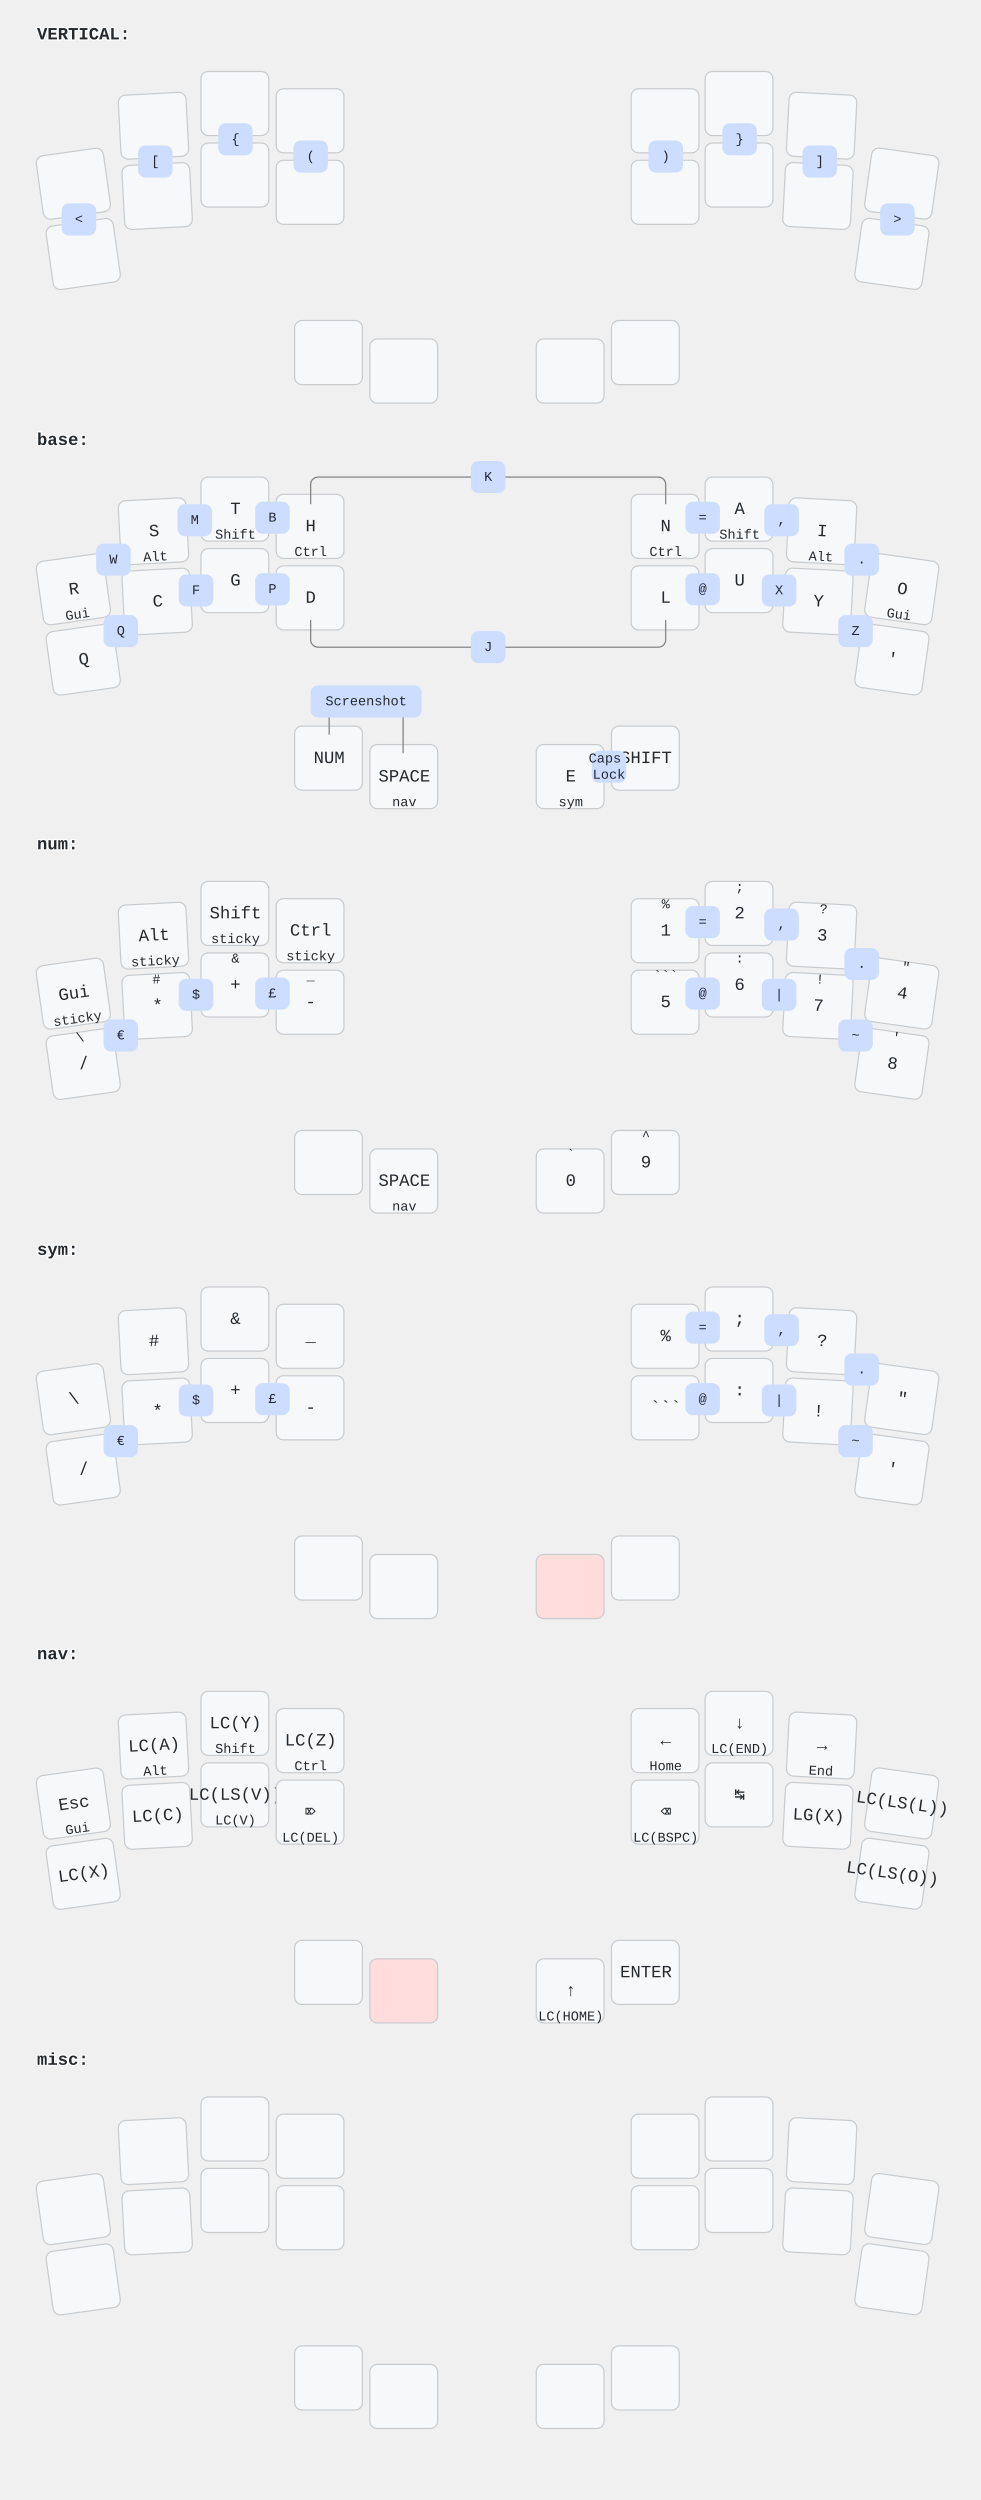
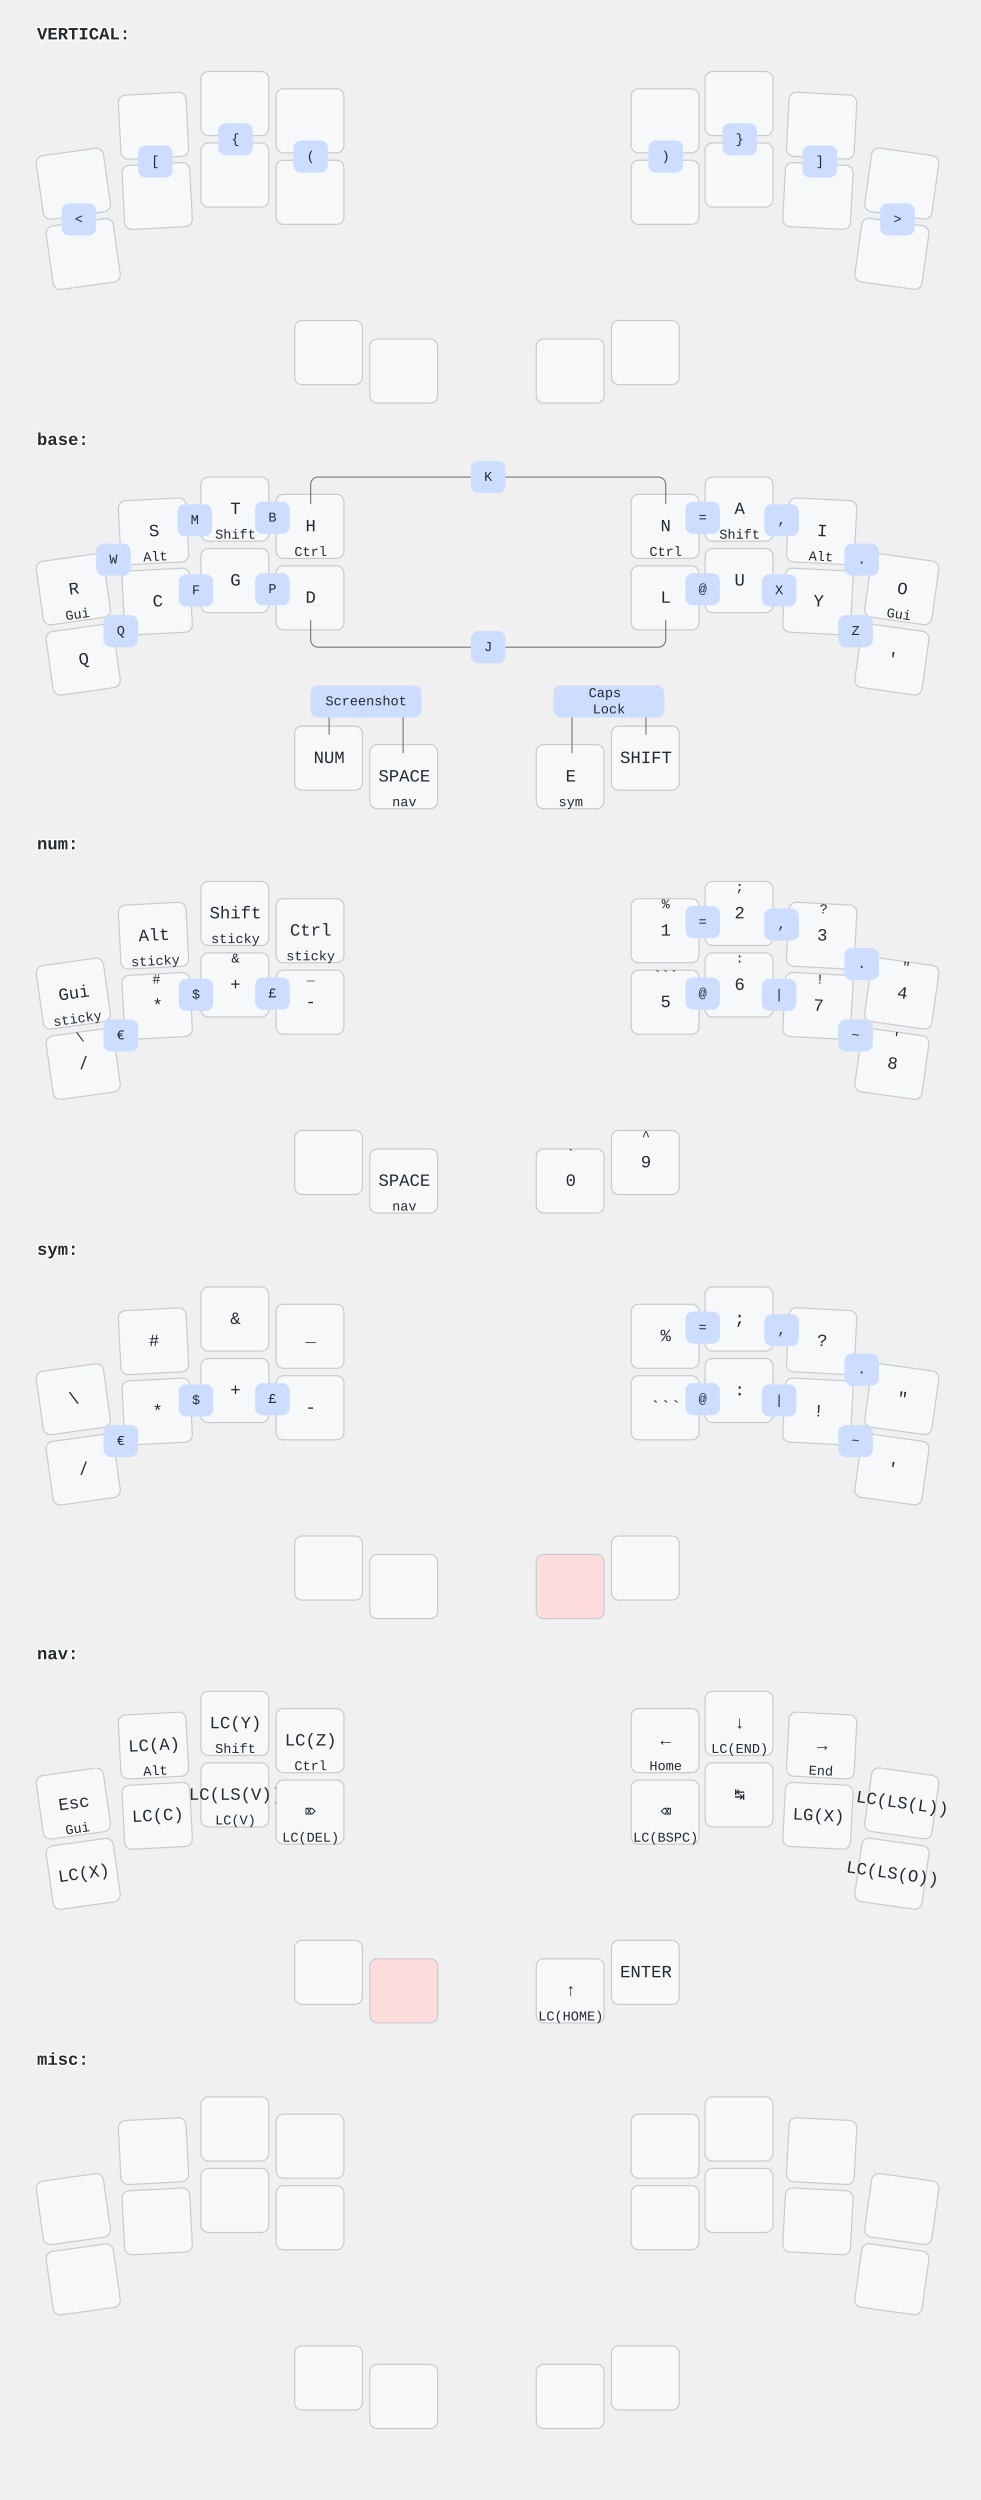
<svg xmlns="http://www.w3.org/2000/svg" width="795" height="2028" viewBox="0 0 795 2028" class="keymap">
  <style>/* font and background color specifications */
svg.keymap {
  font-family: SFMono-Regular,Consolas,Liberation Mono,Menlo,monospace;
  font-size: 14px;
  font-kerning: normal;
  text-rendering: optimizeLegibility;
  fill: #24292e;
}

/* default key styling */
rect.key {
  fill: #f6f8fa;
  stroke: #c9cccf;
  stroke-width: 1;
}

/* default key side styling, only used is draw_key_sides is set */
rect.side {
  filter: brightness(90%);
}

/* color accent for combo boxes */
rect.combo, rect.combo-separate {
  fill: #cdf;
}

/* color accent for held keys */
rect.held, rect.combo.held {
  fill: #fdd;
}

/* color accent for ghost (optional) keys */
rect.ghost, rect.combo.ghost {
  display: none;
}

text {
  text-anchor: middle;
  dominant-baseline: middle;
}

/* styling for layer labels */
text.label {
  font-weight: bold;
  text-anchor: start;
  stroke: white;
  stroke-width: 2;
  paint-order: stroke;
}

/* styling for combo tap, and key hold/shifted label text */
text.combo, text.hold, text.shifted {
  font-size: 11px;
}

text.hold {
  text-anchor: middle;
  dominant-baseline: auto;
}

text.shifted {
  text-anchor: middle;
  dominant-baseline: hanging;
}

/* styling for hold/shifted label text in combo box */
text.combo.hold, text.combo.shifted {
  font-size: 8px;
}

/* lighter symbol for transparent keys */
text.trans {
  fill: #7b7e81;
}

/* styling for combo dendrons */
path.combo {
  stroke-width: 1;
  stroke: gray;
  fill: none;
}

/* Start Tabler Icons Cleanup */
/* cannot use height/width with glyphs */
.icon-tabler &gt; path {
  fill: inherit;
  stroke: inherit;
  stroke-width: 2;
}
/* hide tabler's default box */
.icon-tabler &gt; path[stroke="none"][fill="none"] {
  visibility: hidden;
}
/* End Tabler Icons Cleanup */</style>
  <g transform="translate(30, 0)" class="layer-VERTICAL">
    <text x="0" y="28" class="label">VERTICAL:</text>
    <g transform="translate(0, 56)">
      <g transform="translate(30, 93) rotate(-8.0)" class="key trans keypos-0">
        <rect rx="6" ry="6" x="-28" y="-26" width="55" height="52" class="key trans" />
      </g>
      <g transform="translate(95, 46) rotate(-3.0)" class="key trans keypos-1">
        <rect rx="6" ry="6" x="-28" y="-26" width="55" height="52" class="key trans" />
      </g>
      <g transform="translate(161, 28)" class="key trans keypos-2">
        <rect rx="6" ry="6" x="-28" y="-26" width="55" height="52" class="key trans" />
      </g>
      <g transform="translate(222, 42)" class="key trans keypos-3">
        <rect rx="6" ry="6" x="-28" y="-26" width="55" height="52" class="key trans" />
      </g>
      <g transform="translate(283, 71)" class="key ghost keypos-4">
        <rect rx="6" ry="6" x="-28" y="-26" width="55" height="52" class="key ghost" />
      </g>
      <g transform="translate(449, 71)" class="key ghost keypos-5">
        <rect rx="6" ry="6" x="-28" y="-26" width="55" height="52" class="key ghost" />
      </g>
      <g transform="translate(510, 42)" class="key trans keypos-6">
        <rect rx="6" ry="6" x="-28" y="-26" width="55" height="52" class="key trans" />
      </g>
      <g transform="translate(570, 28)" class="key trans keypos-7">
        <rect rx="6" ry="6" x="-28" y="-26" width="55" height="52" class="key trans" />
      </g>
      <g transform="translate(637, 46) rotate(3.0)" class="key trans keypos-8">
        <rect rx="6" ry="6" x="-28" y="-26" width="55" height="52" class="key trans" />
      </g>
      <g transform="translate(702, 93) rotate(8.0)" class="key trans keypos-9">
        <rect rx="6" ry="6" x="-28" y="-26" width="55" height="52" class="key trans" />
      </g>
      <g transform="translate(38, 150) rotate(-8.0)" class="key trans keypos-10">
        <rect rx="6" ry="6" x="-28" y="-26" width="55" height="52" class="key trans" />
      </g>
      <g transform="translate(98, 103) rotate(-3.0)" class="key trans keypos-11">
        <rect rx="6" ry="6" x="-28" y="-26" width="55" height="52" class="key trans" />
      </g>
      <g transform="translate(161, 86)" class="key trans keypos-12">
        <rect rx="6" ry="6" x="-28" y="-26" width="55" height="52" class="key trans" />
      </g>
      <g transform="translate(222, 100)" class="key trans keypos-13">
        <rect rx="6" ry="6" x="-28" y="-26" width="55" height="52" class="key trans" />
      </g>
      <g transform="translate(283, 129)" class="key ghost keypos-14">
        <rect rx="6" ry="6" x="-28" y="-26" width="55" height="52" class="key ghost" />
      </g>
      <g transform="translate(449, 129)" class="key ghost keypos-15">
        <rect rx="6" ry="6" x="-28" y="-26" width="55" height="52" class="key ghost" />
      </g>
      <g transform="translate(510, 100)" class="key trans keypos-16">
        <rect rx="6" ry="6" x="-28" y="-26" width="55" height="52" class="key trans" />
      </g>
      <g transform="translate(570, 86)" class="key trans keypos-17">
        <rect rx="6" ry="6" x="-28" y="-26" width="55" height="52" class="key trans" />
      </g>
      <g transform="translate(634, 103) rotate(3.0)" class="key trans keypos-18">
        <rect rx="6" ry="6" x="-28" y="-26" width="55" height="52" class="key trans" />
      </g>
      <g transform="translate(694, 150) rotate(8.0)" class="key trans keypos-19">
        <rect rx="6" ry="6" x="-28" y="-26" width="55" height="52" class="key trans" />
      </g>
      <g transform="translate(101, 161) rotate(-3.0)" class="key ghost keypos-20">
        <rect rx="6" ry="6" x="-28" y="-26" width="55" height="52" class="key ghost" />
      </g>
      <g transform="translate(161, 143)" class="key ghost keypos-21">
        <rect rx="6" ry="6" x="-28" y="-26" width="55" height="52" class="key ghost" />
      </g>
      <g transform="translate(222, 158)" class="key ghost keypos-22">
        <rect rx="6" ry="6" x="-28" y="-26" width="55" height="52" class="key ghost" />
      </g>
      <g transform="translate(510, 158)" class="key ghost keypos-23">
        <rect rx="6" ry="6" x="-28" y="-26" width="55" height="52" class="key ghost" />
      </g>
      <g transform="translate(570, 143)" class="key ghost keypos-24">
        <rect rx="6" ry="6" x="-28" y="-26" width="55" height="52" class="key ghost" />
      </g>
      <g transform="translate(631, 161) rotate(3.0)" class="key ghost keypos-25">
        <rect rx="6" ry="6" x="-28" y="-26" width="55" height="52" class="key ghost" />
      </g>
      <g transform="translate(237, 230)" class="key trans keypos-26">
        <rect rx="6" ry="6" x="-28" y="-26" width="55" height="52" class="key trans" />
      </g>
      <g transform="translate(298, 245)" class="key trans keypos-27">
        <rect rx="6" ry="6" x="-28" y="-26" width="55" height="52" class="key trans" />
      </g>
      <g transform="translate(433, 245)" class="key trans keypos-28">
        <rect rx="6" ry="6" x="-28" y="-26" width="55" height="52" class="key trans" />
      </g>
      <g transform="translate(494, 230)" class="key trans keypos-29">
        <rect rx="6" ry="6" x="-28" y="-26" width="55" height="52" class="key trans" />
      </g>
      <g class="combo combopos-0">
        <rect rx="6" ry="6" x="20" y="109" width="28" height="26" class="combo" />
        <text x="34" y="122" class="combo tap">&lt;</text>
      </g>
      <g class="combo combopos-1">
        <rect rx="6" ry="6" x="82" y="62" width="28" height="26" class="combo" />
        <text x="96" y="75" class="combo tap">[</text>
      </g>
      <g class="combo combopos-2">
        <rect rx="6" ry="6" x="147" y="44" width="28" height="26" class="combo" />
        <text x="161" y="57" class="combo tap">{</text>
      </g>
      <g class="combo combopos-3">
        <rect rx="6" ry="6" x="208" y="58" width="28" height="26" class="combo" />
        <text x="222" y="71" class="combo tap">(</text>
      </g>
      <g class="combo combopos-4">
        <rect rx="6" ry="6" x="496" y="58" width="28" height="26" class="combo" />
        <text x="510" y="71" class="combo tap">)</text>
      </g>
      <g class="combo combopos-5">
        <rect rx="6" ry="6" x="556" y="44" width="28" height="26" class="combo" />
        <text x="570" y="57" class="combo tap">}</text>
      </g>
      <g class="combo combopos-6">
        <rect rx="6" ry="6" x="621" y="62" width="28" height="26" class="combo" />
        <text x="635" y="75" class="combo tap">]</text>
      </g>
      <g class="combo combopos-7">
        <rect rx="6" ry="6" x="684" y="109" width="28" height="26" class="combo" />
        <text x="698" y="122" class="combo tap">&gt;</text>
      </g>
    </g>
  </g>
  <g transform="translate(30, 329)" class="layer-base">
    <text x="0" y="28" class="label">base:</text>
    <g transform="translate(0, 56)">
      <g transform="translate(30, 93) rotate(-8.0)" class="key keypos-0">
        <rect rx="6" ry="6" x="-28" y="-26" width="55" height="52" class="key" />
        <text x="0" y="0" class="key tap">R</text>
        <text x="0" y="24" class="key hold">Gui</text>
      </g>
      <g transform="translate(95, 46) rotate(-3.0)" class="key keypos-1">
        <rect rx="6" ry="6" x="-28" y="-26" width="55" height="52" class="key" />
        <text x="0" y="0" class="key tap">S</text>
        <text x="0" y="24" class="key hold">Alt</text>
      </g>
      <g transform="translate(161, 28)" class="key keypos-2">
        <rect rx="6" ry="6" x="-28" y="-26" width="55" height="52" class="key" />
        <text x="0" y="0" class="key tap">T</text>
        <text x="0" y="24" class="key hold">Shift</text>
      </g>
      <g transform="translate(222, 42)" class="key keypos-3">
        <rect rx="6" ry="6" x="-28" y="-26" width="55" height="52" class="key" />
        <text x="0" y="0" class="key tap">H</text>
        <text x="0" y="24" class="key hold">Ctrl</text>
      </g>
      <g transform="translate(283, 71)" class="key ghost keypos-4">
        <rect rx="6" ry="6" x="-28" y="-26" width="55" height="52" class="key ghost" />
      </g>
      <g transform="translate(449, 71)" class="key ghost keypos-5">
        <rect rx="6" ry="6" x="-28" y="-26" width="55" height="52" class="key ghost" />
      </g>
      <g transform="translate(510, 42)" class="key keypos-6">
        <rect rx="6" ry="6" x="-28" y="-26" width="55" height="52" class="key" />
        <text x="0" y="0" class="key tap">N</text>
        <text x="0" y="24" class="key hold">Ctrl</text>
      </g>
      <g transform="translate(570, 28)" class="key keypos-7">
        <rect rx="6" ry="6" x="-28" y="-26" width="55" height="52" class="key" />
        <text x="0" y="0" class="key tap">A</text>
        <text x="0" y="24" class="key hold">Shift</text>
      </g>
      <g transform="translate(637, 46) rotate(3.0)" class="key keypos-8">
        <rect rx="6" ry="6" x="-28" y="-26" width="55" height="52" class="key" />
        <text x="0" y="0" class="key tap">I</text>
        <text x="0" y="24" class="key hold">Alt</text>
      </g>
      <g transform="translate(702, 93) rotate(8.0)" class="key keypos-9">
        <rect rx="6" ry="6" x="-28" y="-26" width="55" height="52" class="key" />
        <text x="0" y="0" class="key tap">O</text>
        <text x="0" y="24" class="key hold">Gui</text>
      </g>
      <g transform="translate(38, 150) rotate(-8.0)" class="key keypos-10">
        <rect rx="6" ry="6" x="-28" y="-26" width="55" height="52" class="key" />
        <text x="0" y="0" class="key tap">Q</text>
      </g>
      <g transform="translate(98, 103) rotate(-3.0)" class="key keypos-11">
        <rect rx="6" ry="6" x="-28" y="-26" width="55" height="52" class="key" />
        <text x="0" y="0" class="key tap">C</text>
      </g>
      <g transform="translate(161, 86)" class="key keypos-12">
        <rect rx="6" ry="6" x="-28" y="-26" width="55" height="52" class="key" />
        <text x="0" y="0" class="key tap">G</text>
      </g>
      <g transform="translate(222, 100)" class="key keypos-13">
        <rect rx="6" ry="6" x="-28" y="-26" width="55" height="52" class="key" />
        <text x="0" y="0" class="key tap">D</text>
      </g>
      <g transform="translate(283, 129)" class="key ghost keypos-14">
        <rect rx="6" ry="6" x="-28" y="-26" width="55" height="52" class="key ghost" />
      </g>
      <g transform="translate(449, 129)" class="key ghost keypos-15">
        <rect rx="6" ry="6" x="-28" y="-26" width="55" height="52" class="key ghost" />
      </g>
      <g transform="translate(510, 100)" class="key keypos-16">
        <rect rx="6" ry="6" x="-28" y="-26" width="55" height="52" class="key" />
        <text x="0" y="0" class="key tap">L</text>
      </g>
      <g transform="translate(570, 86)" class="key keypos-17">
        <rect rx="6" ry="6" x="-28" y="-26" width="55" height="52" class="key" />
        <text x="0" y="0" class="key tap">U</text>
      </g>
      <g transform="translate(634, 103) rotate(3.0)" class="key keypos-18">
        <rect rx="6" ry="6" x="-28" y="-26" width="55" height="52" class="key" />
        <text x="0" y="0" class="key tap">Y</text>
      </g>
      <g transform="translate(694, 150) rotate(8.0)" class="key keypos-19">
        <rect rx="6" ry="6" x="-28" y="-26" width="55" height="52" class="key" />
        <text x="0" y="0" class="key tap">'</text>
      </g>
      <g transform="translate(101, 161) rotate(-3.0)" class="key ghost keypos-20">
        <rect rx="6" ry="6" x="-28" y="-26" width="55" height="52" class="key ghost" />
      </g>
      <g transform="translate(161, 143)" class="key ghost keypos-21">
        <rect rx="6" ry="6" x="-28" y="-26" width="55" height="52" class="key ghost" />
      </g>
      <g transform="translate(222, 158)" class="key ghost keypos-22">
        <rect rx="6" ry="6" x="-28" y="-26" width="55" height="52" class="key ghost" />
      </g>
      <g transform="translate(510, 158)" class="key ghost keypos-23">
        <rect rx="6" ry="6" x="-28" y="-26" width="55" height="52" class="key ghost" />
      </g>
      <g transform="translate(570, 143)" class="key ghost keypos-24">
        <rect rx="6" ry="6" x="-28" y="-26" width="55" height="52" class="key ghost" />
      </g>
      <g transform="translate(631, 161) rotate(3.0)" class="key ghost keypos-25">
        <rect rx="6" ry="6" x="-28" y="-26" width="55" height="52" class="key ghost" />
      </g>
      <g transform="translate(237, 230)" class="key keypos-26">
        <rect rx="6" ry="6" x="-28" y="-26" width="55" height="52" class="key" />
        <text x="0" y="0" class="key tap">NUM</text>
      </g>
      <g transform="translate(298, 245)" class="key keypos-27">
        <rect rx="6" ry="6" x="-28" y="-26" width="55" height="52" class="key" />
        <text x="0" y="0" class="key tap">SPACE</text>
        <text x="0" y="24" class="key hold">nav</text>
      </g>
      <g transform="translate(433, 245)" class="key keypos-28">
        <rect rx="6" ry="6" x="-28" y="-26" width="55" height="52" class="key" />
        <text x="0" y="0" class="key tap">E</text>
        <text x="0" y="24" class="key hold">sym</text>
      </g>
      <g transform="translate(494, 230)" class="key keypos-29">
        <rect rx="6" ry="6" x="-28" y="-26" width="55" height="52" class="key" />
        <text x="0" y="0" class="key tap">SHIFT</text>
      </g>
      <g class="combo combopos-0">
        <rect rx="6" ry="6" x="48" y="56" width="28" height="26" class="combo" />
        <text x="62" y="69" class="combo tap">W</text>
      </g>
      <g class="combo combopos-1">
        <rect rx="6" ry="6" x="114" y="24" width="28" height="26" class="combo" />
        <text x="128" y="37" class="combo tap">M</text>
      </g>
      <g class="combo combopos-2">
        <rect rx="6" ry="6" x="177" y="22" width="28" height="26" class="combo" />
        <text x="191" y="35" class="combo tap">B</text>
      </g>
      <g class="combo combopos-3">
        <path d="M366,2 h-138 a6.0,6.0 0 0 0 -6.0,6.0 v16" class="combo" />
        <path d="M366,2 h138 a6.0,6.0 0 0 1 6.0,6.0 v16" class="combo" />
        <rect rx="6" ry="6" x="352" y="-11" width="28" height="26" class="combo" />
        <text x="366" y="2" class="combo tap">K</text>
      </g>
      <g class="combo combopos-4">
        <rect rx="6" ry="6" x="526" y="22" width="28" height="26" class="combo" />
        <text x="540" y="35" class="combo tap">=</text>
      </g>
      <g class="combo combopos-5">
        <rect rx="6" ry="6" x="590" y="24" width="28" height="26" class="combo" />
        <text x="604" y="37" class="combo tap">,</text>
      </g>
      <g class="combo combopos-6">
        <rect rx="6" ry="6" x="655" y="56" width="28" height="26" class="combo" />
        <text x="669" y="69" class="combo tap">.</text>
      </g>
      <g class="combo combopos-7">
        <rect rx="6" ry="6" x="54" y="114" width="28" height="26" class="combo" />
        <text x="68" y="127" class="combo tap">Q</text>
      </g>
      <g class="combo combopos-8">
        <rect rx="6" ry="6" x="115" y="81" width="28" height="26" class="combo" />
        <text x="129" y="94" class="combo tap">F</text>
      </g>
      <g class="combo combopos-9">
        <rect rx="6" ry="6" x="177" y="80" width="28" height="26" class="combo" />
        <text x="191" y="93" class="combo tap">P</text>
      </g>
      <g class="combo combopos-10">
        <path d="M366,140 h-138 a6.0,6.0 0 0 1 -6.0,-6.0 v-16" class="combo" />
        <path d="M366,140 h138 a6.0,6.0 0 0 0 6.0,-6.0 v-16" class="combo" />
        <rect rx="6" ry="6" x="352" y="127" width="28" height="26" class="combo" />
        <text x="366" y="140" class="combo tap">J</text>
      </g>
      <g class="combo combopos-11">
        <rect rx="6" ry="6" x="526" y="80" width="28" height="26" class="combo" />
        <text x="540" y="93" class="combo tap">@</text>
      </g>
      <g class="combo combopos-12">
        <rect rx="6" ry="6" x="588" y="81" width="28" height="26" class="combo" />
        <text x="602" y="94" class="combo tap">X</text>
      </g>
      <g class="combo combopos-13">
        <rect rx="6" ry="6" x="650" y="114" width="28" height="26" class="combo" />
        <text x="664" y="127" class="combo tap">Z</text>
      </g>
      <g class="combo combopos-14">
        <path d="M267,184 h-24 a6.0,6.0 0 0 0 -6.0,6.0 v21" class="combo" />
        <path d="M267,184 h24 a6.0,6.0 0 0 1 6.0,6.0 v36" class="combo" />
        <rect rx="6" ry="6" x="222" y="171" width="90" height="26" class="combo" />
        <text x="267" y="184" class="combo tap">Screenshot</text>
      </g>
      <g class="combo combopos-15">
-         <rect rx="6" ry="6" x="450" y="224" width="28" height="26" class="combo" />
-         <text x="464" y="237" class="combo tap">
+         <path d="M464,184 h-24 a6.0,6.0 0 0 0 -6.0,6.0 v36" class="combo" />
+         <path d="M464,184 h24 a6.0,6.0 0 0 1 6.0,6.0 v21" class="combo" />
+         <rect rx="6" ry="6" x="419" y="171" width="90" height="26" class="combo" />
+         <text x="464" y="184" class="combo tap">
          <tspan x="464" dy="-0.6em">Caps</tspan>
          <tspan x="464" dy="1.2em">Lock</tspan>
        </text>
      </g>
    </g>
  </g>
  <g transform="translate(30, 657)" class="layer-num">
    <text x="0" y="28" class="label">num:</text>
    <g transform="translate(0, 56)">
      <g transform="translate(30, 93) rotate(-8.0)" class="key keypos-0">
        <rect rx="6" ry="6" x="-28" y="-26" width="55" height="52" class="key" />
        <text x="0" y="0" class="key tap">Gui</text>
        <text x="0" y="24" class="key hold">sticky</text>
      </g>
      <g transform="translate(95, 46) rotate(-3.0)" class="key keypos-1">
        <rect rx="6" ry="6" x="-28" y="-26" width="55" height="52" class="key" />
        <text x="0" y="0" class="key tap">Alt</text>
        <text x="0" y="24" class="key hold">sticky</text>
      </g>
      <g transform="translate(161, 28)" class="key keypos-2">
        <rect rx="6" ry="6" x="-28" y="-26" width="55" height="52" class="key" />
        <text x="0" y="0" class="key tap">Shift</text>
        <text x="0" y="24" class="key hold">sticky</text>
      </g>
      <g transform="translate(222, 42)" class="key keypos-3">
        <rect rx="6" ry="6" x="-28" y="-26" width="55" height="52" class="key" />
        <text x="0" y="0" class="key tap">Ctrl</text>
        <text x="0" y="24" class="key hold">sticky</text>
      </g>
      <g transform="translate(283, 71)" class="key ghost keypos-4">
        <rect rx="6" ry="6" x="-28" y="-26" width="55" height="52" class="key ghost" />
      </g>
      <g transform="translate(449, 71)" class="key ghost keypos-5">
        <rect rx="6" ry="6" x="-28" y="-26" width="55" height="52" class="key ghost" />
      </g>
      <g transform="translate(510, 42)" class="key keypos-6">
        <rect rx="6" ry="6" x="-28" y="-26" width="55" height="52" class="key" />
        <text x="0" y="0" class="key tap">1</text>
        <text x="0" y="-24" class="key shifted">%</text>
      </g>
      <g transform="translate(570, 28)" class="key keypos-7">
        <rect rx="6" ry="6" x="-28" y="-26" width="55" height="52" class="key" />
        <text x="0" y="0" class="key tap">2</text>
        <text x="0" y="-24" class="key shifted">;</text>
      </g>
      <g transform="translate(637, 46) rotate(3.0)" class="key keypos-8">
        <rect rx="6" ry="6" x="-28" y="-26" width="55" height="52" class="key" />
        <text x="0" y="0" class="key tap">3</text>
        <text x="0" y="-24" class="key shifted">?</text>
      </g>
      <g transform="translate(702, 93) rotate(8.0)" class="key keypos-9">
        <rect rx="6" ry="6" x="-28" y="-26" width="55" height="52" class="key" />
        <text x="0" y="0" class="key tap">4</text>
        <text x="0" y="-24" class="key shifted">"</text>
      </g>
      <g transform="translate(38, 150) rotate(-8.0)" class="key keypos-10">
        <rect rx="6" ry="6" x="-28" y="-26" width="55" height="52" class="key" />
        <text x="0" y="0" class="key tap">/</text>
        <text x="0" y="-24" class="key shifted">\</text>
      </g>
      <g transform="translate(98, 103) rotate(-3.0)" class="key keypos-11">
        <rect rx="6" ry="6" x="-28" y="-26" width="55" height="52" class="key" />
        <text x="0" y="0" class="key tap">*</text>
        <text x="0" y="-24" class="key shifted">#</text>
      </g>
      <g transform="translate(161, 86)" class="key keypos-12">
        <rect rx="6" ry="6" x="-28" y="-26" width="55" height="52" class="key" />
        <text x="0" y="0" class="key tap">+</text>
        <text x="0" y="-24" class="key shifted">&amp;</text>
      </g>
      <g transform="translate(222, 100)" class="key keypos-13">
        <rect rx="6" ry="6" x="-28" y="-26" width="55" height="52" class="key" />
        <text x="0" y="0" class="key tap">-</text>
        <text x="0" y="-24" class="key shifted">_</text>
      </g>
      <g transform="translate(283, 129)" class="key ghost keypos-14">
        <rect rx="6" ry="6" x="-28" y="-26" width="55" height="52" class="key ghost" />
      </g>
      <g transform="translate(449, 129)" class="key ghost keypos-15">
        <rect rx="6" ry="6" x="-28" y="-26" width="55" height="52" class="key ghost" />
      </g>
      <g transform="translate(510, 100)" class="key keypos-16">
        <rect rx="6" ry="6" x="-28" y="-26" width="55" height="52" class="key" />
        <text x="0" y="0" class="key tap">5</text>
        <text x="0" y="-24" class="key shifted">```</text>
      </g>
      <g transform="translate(570, 86)" class="key keypos-17">
        <rect rx="6" ry="6" x="-28" y="-26" width="55" height="52" class="key" />
        <text x="0" y="0" class="key tap">6</text>
        <text x="0" y="-24" class="key shifted">:</text>
      </g>
      <g transform="translate(634, 103) rotate(3.0)" class="key keypos-18">
        <rect rx="6" ry="6" x="-28" y="-26" width="55" height="52" class="key" />
        <text x="0" y="0" class="key tap">7</text>
        <text x="0" y="-24" class="key shifted">!</text>
      </g>
      <g transform="translate(694, 150) rotate(8.0)" class="key keypos-19">
        <rect rx="6" ry="6" x="-28" y="-26" width="55" height="52" class="key" />
        <text x="0" y="0" class="key tap">8</text>
        <text x="0" y="-24" class="key shifted">'</text>
      </g>
      <g transform="translate(101, 161) rotate(-3.0)" class="key ghost keypos-20">
        <rect rx="6" ry="6" x="-28" y="-26" width="55" height="52" class="key ghost" />
      </g>
      <g transform="translate(161, 143)" class="key ghost keypos-21">
        <rect rx="6" ry="6" x="-28" y="-26" width="55" height="52" class="key ghost" />
      </g>
      <g transform="translate(222, 158)" class="key ghost keypos-22">
        <rect rx="6" ry="6" x="-28" y="-26" width="55" height="52" class="key ghost" />
      </g>
      <g transform="translate(510, 158)" class="key ghost keypos-23">
        <rect rx="6" ry="6" x="-28" y="-26" width="55" height="52" class="key ghost" />
      </g>
      <g transform="translate(570, 143)" class="key ghost keypos-24">
        <rect rx="6" ry="6" x="-28" y="-26" width="55" height="52" class="key ghost" />
      </g>
      <g transform="translate(631, 161) rotate(3.0)" class="key ghost keypos-25">
        <rect rx="6" ry="6" x="-28" y="-26" width="55" height="52" class="key ghost" />
      </g>
      <g transform="translate(237, 230)" class="key trans keypos-26">
        <rect rx="6" ry="6" x="-28" y="-26" width="55" height="52" class="key trans" />
      </g>
      <g transform="translate(298, 245)" class="key keypos-27">
        <rect rx="6" ry="6" x="-28" y="-26" width="55" height="52" class="key" />
        <text x="0" y="0" class="key tap">SPACE</text>
        <text x="0" y="24" class="key hold">nav</text>
      </g>
      <g transform="translate(433, 245)" class="key keypos-28">
        <rect rx="6" ry="6" x="-28" y="-26" width="55" height="52" class="key" />
        <text x="0" y="0" class="key tap">0</text>
        <text x="0" y="-24" class="key shifted">`</text>
      </g>
      <g transform="translate(494, 230)" class="key keypos-29">
        <rect rx="6" ry="6" x="-28" y="-26" width="55" height="52" class="key" />
        <text x="0" y="0" class="key tap">9</text>
        <text x="0" y="-24" class="key shifted">^</text>
      </g>
      <g class="combo combopos-0">
        <rect rx="6" ry="6" x="526" y="22" width="28" height="26" class="combo" />
        <text x="540" y="35" class="combo tap">=</text>
      </g>
      <g class="combo combopos-1">
        <rect rx="6" ry="6" x="590" y="24" width="28" height="26" class="combo" />
        <text x="604" y="37" class="combo tap">,</text>
      </g>
      <g class="combo combopos-2">
        <rect rx="6" ry="6" x="655" y="56" width="28" height="26" class="combo" />
        <text x="669" y="69" class="combo tap">.</text>
      </g>
      <g class="combo combopos-3">
        <rect rx="6" ry="6" x="526" y="80" width="28" height="26" class="combo" />
        <text x="540" y="93" class="combo tap">@</text>
      </g>
      <g class="combo combopos-4">
        <rect rx="6" ry="6" x="54" y="114" width="28" height="26" class="combo" />
        <text x="68" y="127" class="combo tap">€</text>
      </g>
      <g class="combo combopos-5">
        <rect rx="6" ry="6" x="115" y="81" width="28" height="26" class="combo" />
        <text x="129" y="94" class="combo tap">$</text>
      </g>
      <g class="combo combopos-6">
        <rect rx="6" ry="6" x="177" y="80" width="28" height="26" class="combo" />
        <text x="191" y="93" class="combo tap">£</text>
      </g>
      <g class="combo combopos-7">
        <rect rx="6" ry="6" x="588" y="81" width="28" height="26" class="combo" />
        <text x="602" y="94" class="combo tap">|</text>
      </g>
      <g class="combo combopos-8">
        <rect rx="6" ry="6" x="650" y="114" width="28" height="26" class="combo" />
        <text x="664" y="127" class="combo tap">~</text>
      </g>
    </g>
  </g>
  <g transform="translate(30, 986)" class="layer-sym">
    <text x="0" y="28" class="label">sym:</text>
    <g transform="translate(0, 56)">
      <g transform="translate(30, 93) rotate(-8.0)" class="key keypos-0">
        <rect rx="6" ry="6" x="-28" y="-26" width="55" height="52" class="key" />
        <text x="0" y="0" class="key tap">\</text>
      </g>
      <g transform="translate(95, 46) rotate(-3.0)" class="key keypos-1">
        <rect rx="6" ry="6" x="-28" y="-26" width="55" height="52" class="key" />
        <text x="0" y="0" class="key tap">#</text>
      </g>
      <g transform="translate(161, 28)" class="key keypos-2">
        <rect rx="6" ry="6" x="-28" y="-26" width="55" height="52" class="key" />
        <text x="0" y="0" class="key tap">&amp;</text>
      </g>
      <g transform="translate(222, 42)" class="key keypos-3">
        <rect rx="6" ry="6" x="-28" y="-26" width="55" height="52" class="key" />
        <text x="0" y="0" class="key tap">_</text>
      </g>
      <g transform="translate(283, 71)" class="key ghost keypos-4">
        <rect rx="6" ry="6" x="-28" y="-26" width="55" height="52" class="key ghost" />
      </g>
      <g transform="translate(449, 71)" class="key ghost keypos-5">
        <rect rx="6" ry="6" x="-28" y="-26" width="55" height="52" class="key ghost" />
      </g>
      <g transform="translate(510, 42)" class="key keypos-6">
        <rect rx="6" ry="6" x="-28" y="-26" width="55" height="52" class="key" />
        <text x="0" y="0" class="key tap">%</text>
      </g>
      <g transform="translate(570, 28)" class="key keypos-7">
        <rect rx="6" ry="6" x="-28" y="-26" width="55" height="52" class="key" />
        <text x="0" y="0" class="key tap">;</text>
      </g>
      <g transform="translate(637, 46) rotate(3.0)" class="key keypos-8">
        <rect rx="6" ry="6" x="-28" y="-26" width="55" height="52" class="key" />
        <text x="0" y="0" class="key tap">?</text>
      </g>
      <g transform="translate(702, 93) rotate(8.0)" class="key keypos-9">
        <rect rx="6" ry="6" x="-28" y="-26" width="55" height="52" class="key" />
        <text x="0" y="0" class="key tap">"</text>
      </g>
      <g transform="translate(38, 150) rotate(-8.0)" class="key keypos-10">
        <rect rx="6" ry="6" x="-28" y="-26" width="55" height="52" class="key" />
        <text x="0" y="0" class="key tap">/</text>
      </g>
      <g transform="translate(98, 103) rotate(-3.0)" class="key keypos-11">
        <rect rx="6" ry="6" x="-28" y="-26" width="55" height="52" class="key" />
        <text x="0" y="0" class="key tap">*</text>
      </g>
      <g transform="translate(161, 86)" class="key keypos-12">
        <rect rx="6" ry="6" x="-28" y="-26" width="55" height="52" class="key" />
        <text x="0" y="0" class="key tap">+</text>
      </g>
      <g transform="translate(222, 100)" class="key keypos-13">
        <rect rx="6" ry="6" x="-28" y="-26" width="55" height="52" class="key" />
        <text x="0" y="0" class="key tap">-</text>
      </g>
      <g transform="translate(283, 129)" class="key ghost keypos-14">
        <rect rx="6" ry="6" x="-28" y="-26" width="55" height="52" class="key ghost" />
      </g>
      <g transform="translate(449, 129)" class="key ghost keypos-15">
        <rect rx="6" ry="6" x="-28" y="-26" width="55" height="52" class="key ghost" />
      </g>
      <g transform="translate(510, 100)" class="key keypos-16">
        <rect rx="6" ry="6" x="-28" y="-26" width="55" height="52" class="key" />
        <text x="0" y="0" class="key tap">```</text>
      </g>
      <g transform="translate(570, 86)" class="key keypos-17">
        <rect rx="6" ry="6" x="-28" y="-26" width="55" height="52" class="key" />
        <text x="0" y="0" class="key tap">:</text>
      </g>
      <g transform="translate(634, 103) rotate(3.0)" class="key keypos-18">
        <rect rx="6" ry="6" x="-28" y="-26" width="55" height="52" class="key" />
        <text x="0" y="0" class="key tap">!</text>
      </g>
      <g transform="translate(694, 150) rotate(8.0)" class="key keypos-19">
        <rect rx="6" ry="6" x="-28" y="-26" width="55" height="52" class="key" />
        <text x="0" y="0" class="key tap">'</text>
      </g>
      <g transform="translate(101, 161) rotate(-3.0)" class="key ghost keypos-20">
        <rect rx="6" ry="6" x="-28" y="-26" width="55" height="52" class="key ghost" />
      </g>
      <g transform="translate(161, 143)" class="key ghost keypos-21">
        <rect rx="6" ry="6" x="-28" y="-26" width="55" height="52" class="key ghost" />
      </g>
      <g transform="translate(222, 158)" class="key ghost keypos-22">
        <rect rx="6" ry="6" x="-28" y="-26" width="55" height="52" class="key ghost" />
      </g>
      <g transform="translate(510, 158)" class="key ghost keypos-23">
        <rect rx="6" ry="6" x="-28" y="-26" width="55" height="52" class="key ghost" />
      </g>
      <g transform="translate(570, 143)" class="key ghost keypos-24">
        <rect rx="6" ry="6" x="-28" y="-26" width="55" height="52" class="key ghost" />
      </g>
      <g transform="translate(631, 161) rotate(3.0)" class="key ghost keypos-25">
        <rect rx="6" ry="6" x="-28" y="-26" width="55" height="52" class="key ghost" />
      </g>
      <g transform="translate(237, 230)" class="key trans keypos-26">
        <rect rx="6" ry="6" x="-28" y="-26" width="55" height="52" class="key trans" />
      </g>
      <g transform="translate(298, 245)" class="key trans keypos-27">
        <rect rx="6" ry="6" x="-28" y="-26" width="55" height="52" class="key trans" />
      </g>
      <g transform="translate(433, 245)" class="key held keypos-28">
        <rect rx="6" ry="6" x="-28" y="-26" width="55" height="52" class="key held" />
      </g>
      <g transform="translate(494, 230)" class="key trans keypos-29">
        <rect rx="6" ry="6" x="-28" y="-26" width="55" height="52" class="key trans" />
      </g>
      <g class="combo combopos-0">
        <rect rx="6" ry="6" x="526" y="22" width="28" height="26" class="combo" />
        <text x="540" y="35" class="combo tap">=</text>
      </g>
      <g class="combo combopos-1">
        <rect rx="6" ry="6" x="590" y="24" width="28" height="26" class="combo" />
        <text x="604" y="37" class="combo tap">,</text>
      </g>
      <g class="combo combopos-2">
        <rect rx="6" ry="6" x="655" y="56" width="28" height="26" class="combo" />
        <text x="669" y="69" class="combo tap">.</text>
      </g>
      <g class="combo combopos-3">
        <rect rx="6" ry="6" x="526" y="80" width="28" height="26" class="combo" />
        <text x="540" y="93" class="combo tap">@</text>
      </g>
      <g class="combo combopos-4">
        <rect rx="6" ry="6" x="54" y="114" width="28" height="26" class="combo" />
        <text x="68" y="127" class="combo tap">€</text>
      </g>
      <g class="combo combopos-5">
        <rect rx="6" ry="6" x="115" y="81" width="28" height="26" class="combo" />
        <text x="129" y="94" class="combo tap">$</text>
      </g>
      <g class="combo combopos-6">
        <rect rx="6" ry="6" x="177" y="80" width="28" height="26" class="combo" />
        <text x="191" y="93" class="combo tap">£</text>
      </g>
      <g class="combo combopos-7">
        <rect rx="6" ry="6" x="588" y="81" width="28" height="26" class="combo" />
        <text x="602" y="94" class="combo tap">|</text>
      </g>
      <g class="combo combopos-8">
        <rect rx="6" ry="6" x="650" y="114" width="28" height="26" class="combo" />
        <text x="664" y="127" class="combo tap">~</text>
      </g>
    </g>
  </g>
  <g transform="translate(30, 1314)" class="layer-nav">
    <text x="0" y="28" class="label">nav:</text>
    <g transform="translate(0, 56)">
      <g transform="translate(30, 93) rotate(-8.0)" class="key keypos-0">
        <rect rx="6" ry="6" x="-28" y="-26" width="55" height="52" class="key" />
        <text x="0" y="0" class="key tap">Esc</text>
        <text x="0" y="24" class="key hold">Gui</text>
      </g>
      <g transform="translate(95, 46) rotate(-3.0)" class="key keypos-1">
        <rect rx="6" ry="6" x="-28" y="-26" width="55" height="52" class="key" />
        <text x="0" y="0" class="key tap">LC(A)</text>
        <text x="0" y="24" class="key hold">Alt</text>
      </g>
      <g transform="translate(161, 28)" class="key keypos-2">
        <rect rx="6" ry="6" x="-28" y="-26" width="55" height="52" class="key" />
        <text x="0" y="0" class="key tap">LC(Y)</text>
        <text x="0" y="24" class="key hold">Shift</text>
      </g>
      <g transform="translate(222, 42)" class="key keypos-3">
        <rect rx="6" ry="6" x="-28" y="-26" width="55" height="52" class="key" />
        <text x="0" y="0" class="key tap">LC(Z)</text>
        <text x="0" y="24" class="key hold">Ctrl</text>
      </g>
      <g transform="translate(283, 71)" class="key ghost keypos-4">
        <rect rx="6" ry="6" x="-28" y="-26" width="55" height="52" class="key ghost" />
      </g>
      <g transform="translate(449, 71)" class="key ghost keypos-5">
        <rect rx="6" ry="6" x="-28" y="-26" width="55" height="52" class="key ghost" />
      </g>
      <g transform="translate(510, 42)" class="key keypos-6">
        <rect rx="6" ry="6" x="-28" y="-26" width="55" height="52" class="key" />
        <text x="0" y="0" class="key tap">←</text>
        <text x="0" y="24" class="key hold">Home</text>
      </g>
      <g transform="translate(570, 28)" class="key keypos-7">
        <rect rx="6" ry="6" x="-28" y="-26" width="55" height="52" class="key" />
        <text x="0" y="0" class="key tap">↓</text>
        <text x="0" y="24" class="key hold">LC(END)</text>
      </g>
      <g transform="translate(637, 46) rotate(3.0)" class="key keypos-8">
        <rect rx="6" ry="6" x="-28" y="-26" width="55" height="52" class="key" />
        <text x="0" y="0" class="key tap">→</text>
        <text x="0" y="24" class="key hold">End</text>
      </g>
      <g transform="translate(702, 93) rotate(8.0)" class="key keypos-9">
        <rect rx="6" ry="6" x="-28" y="-26" width="55" height="52" class="key" />
        <text x="0" y="0" class="key tap">LC(LS(L))</text>
      </g>
      <g transform="translate(38, 150) rotate(-8.0)" class="key keypos-10">
        <rect rx="6" ry="6" x="-28" y="-26" width="55" height="52" class="key" />
        <text x="0" y="0" class="key tap">LC(X)</text>
      </g>
      <g transform="translate(98, 103) rotate(-3.0)" class="key keypos-11">
        <rect rx="6" ry="6" x="-28" y="-26" width="55" height="52" class="key" />
        <text x="0" y="0" class="key tap">LC(C)</text>
      </g>
      <g transform="translate(161, 86)" class="key keypos-12">
        <rect rx="6" ry="6" x="-28" y="-26" width="55" height="52" class="key" />
        <text x="0" y="0" class="key tap">LC(LS(V))</text>
        <text x="0" y="24" class="key hold">LC(V)</text>
      </g>
      <g transform="translate(222, 100)" class="key keypos-13">
        <rect rx="6" ry="6" x="-28" y="-26" width="55" height="52" class="key" />
        <text x="0" y="0" class="key tap">⌦</text>
        <text x="0" y="24" class="key hold">LC(DEL)</text>
      </g>
      <g transform="translate(283, 129)" class="key ghost keypos-14">
        <rect rx="6" ry="6" x="-28" y="-26" width="55" height="52" class="key ghost" />
      </g>
      <g transform="translate(449, 129)" class="key ghost keypos-15">
        <rect rx="6" ry="6" x="-28" y="-26" width="55" height="52" class="key ghost" />
      </g>
      <g transform="translate(510, 100)" class="key keypos-16">
        <rect rx="6" ry="6" x="-28" y="-26" width="55" height="52" class="key" />
        <text x="0" y="0" class="key tap">⌫</text>
        <text x="0" y="24" class="key hold">LC(BSPC)</text>
      </g>
      <g transform="translate(570, 86)" class="key keypos-17">
        <rect rx="6" ry="6" x="-28" y="-26" width="55" height="52" class="key" />
        <text x="0" y="0" class="key tap">↹</text>
      </g>
      <g transform="translate(634, 103) rotate(3.0)" class="key keypos-18">
        <rect rx="6" ry="6" x="-28" y="-26" width="55" height="52" class="key" />
        <text x="0" y="0" class="key tap">LG(X)</text>
      </g>
      <g transform="translate(694, 150) rotate(8.0)" class="key keypos-19">
        <rect rx="6" ry="6" x="-28" y="-26" width="55" height="52" class="key" />
        <text x="0" y="0" class="key tap">LC(LS(O))</text>
      </g>
      <g transform="translate(101, 161) rotate(-3.0)" class="key ghost keypos-20">
        <rect rx="6" ry="6" x="-28" y="-26" width="55" height="52" class="key ghost" />
      </g>
      <g transform="translate(161, 143)" class="key ghost keypos-21">
        <rect rx="6" ry="6" x="-28" y="-26" width="55" height="52" class="key ghost" />
      </g>
      <g transform="translate(222, 158)" class="key ghost keypos-22">
        <rect rx="6" ry="6" x="-28" y="-26" width="55" height="52" class="key ghost" />
      </g>
      <g transform="translate(510, 158)" class="key ghost keypos-23">
        <rect rx="6" ry="6" x="-28" y="-26" width="55" height="52" class="key ghost" />
      </g>
      <g transform="translate(570, 143)" class="key ghost keypos-24">
        <rect rx="6" ry="6" x="-28" y="-26" width="55" height="52" class="key ghost" />
      </g>
      <g transform="translate(631, 161) rotate(3.0)" class="key ghost keypos-25">
        <rect rx="6" ry="6" x="-28" y="-26" width="55" height="52" class="key ghost" />
      </g>
      <g transform="translate(237, 230)" class="key trans keypos-26">
        <rect rx="6" ry="6" x="-28" y="-26" width="55" height="52" class="key trans" />
      </g>
      <g transform="translate(298, 245)" class="key held keypos-27">
        <rect rx="6" ry="6" x="-28" y="-26" width="55" height="52" class="key held" />
      </g>
      <g transform="translate(433, 245)" class="key keypos-28">
        <rect rx="6" ry="6" x="-28" y="-26" width="55" height="52" class="key" />
        <text x="0" y="0" class="key tap">↑</text>
        <text x="0" y="24" class="key hold">LC(HOME)</text>
      </g>
      <g transform="translate(494, 230)" class="key keypos-29">
        <rect rx="6" ry="6" x="-28" y="-26" width="55" height="52" class="key" />
        <text x="0" y="0" class="key tap">ENTER</text>
      </g>
    </g>
  </g>
  <g transform="translate(30, 1643)" class="layer-misc">
    <text x="0" y="28" class="label">misc:</text>
    <g transform="translate(0, 56)">
      <g transform="translate(30, 93) rotate(-8.0)" class="key trans keypos-0">
        <rect rx="6" ry="6" x="-28" y="-26" width="55" height="52" class="key trans" />
      </g>
      <g transform="translate(95, 46) rotate(-3.0)" class="key trans keypos-1">
        <rect rx="6" ry="6" x="-28" y="-26" width="55" height="52" class="key trans" />
      </g>
      <g transform="translate(161, 28)" class="key trans keypos-2">
        <rect rx="6" ry="6" x="-28" y="-26" width="55" height="52" class="key trans" />
      </g>
      <g transform="translate(222, 42)" class="key trans keypos-3">
        <rect rx="6" ry="6" x="-28" y="-26" width="55" height="52" class="key trans" />
      </g>
      <g transform="translate(283, 71)" class="key ghost keypos-4">
        <rect rx="6" ry="6" x="-28" y="-26" width="55" height="52" class="key ghost" />
      </g>
      <g transform="translate(449, 71)" class="key ghost keypos-5">
        <rect rx="6" ry="6" x="-28" y="-26" width="55" height="52" class="key ghost" />
      </g>
      <g transform="translate(510, 42)" class="key trans keypos-6">
        <rect rx="6" ry="6" x="-28" y="-26" width="55" height="52" class="key trans" />
      </g>
      <g transform="translate(570, 28)" class="key trans keypos-7">
        <rect rx="6" ry="6" x="-28" y="-26" width="55" height="52" class="key trans" />
      </g>
      <g transform="translate(637, 46) rotate(3.0)" class="key trans keypos-8">
        <rect rx="6" ry="6" x="-28" y="-26" width="55" height="52" class="key trans" />
      </g>
      <g transform="translate(702, 93) rotate(8.0)" class="key trans keypos-9">
        <rect rx="6" ry="6" x="-28" y="-26" width="55" height="52" class="key trans" />
      </g>
      <g transform="translate(38, 150) rotate(-8.0)" class="key trans keypos-10">
        <rect rx="6" ry="6" x="-28" y="-26" width="55" height="52" class="key trans" />
      </g>
      <g transform="translate(98, 103) rotate(-3.0)" class="key trans keypos-11">
        <rect rx="6" ry="6" x="-28" y="-26" width="55" height="52" class="key trans" />
      </g>
      <g transform="translate(161, 86)" class="key trans keypos-12">
        <rect rx="6" ry="6" x="-28" y="-26" width="55" height="52" class="key trans" />
      </g>
      <g transform="translate(222, 100)" class="key trans keypos-13">
        <rect rx="6" ry="6" x="-28" y="-26" width="55" height="52" class="key trans" />
      </g>
      <g transform="translate(283, 129)" class="key ghost keypos-14">
        <rect rx="6" ry="6" x="-28" y="-26" width="55" height="52" class="key ghost" />
      </g>
      <g transform="translate(449, 129)" class="key ghost keypos-15">
        <rect rx="6" ry="6" x="-28" y="-26" width="55" height="52" class="key ghost" />
      </g>
      <g transform="translate(510, 100)" class="key trans keypos-16">
        <rect rx="6" ry="6" x="-28" y="-26" width="55" height="52" class="key trans" />
      </g>
      <g transform="translate(570, 86)" class="key trans keypos-17">
        <rect rx="6" ry="6" x="-28" y="-26" width="55" height="52" class="key trans" />
      </g>
      <g transform="translate(634, 103) rotate(3.0)" class="key trans keypos-18">
        <rect rx="6" ry="6" x="-28" y="-26" width="55" height="52" class="key trans" />
      </g>
      <g transform="translate(694, 150) rotate(8.0)" class="key trans keypos-19">
        <rect rx="6" ry="6" x="-28" y="-26" width="55" height="52" class="key trans" />
      </g>
      <g transform="translate(101, 161) rotate(-3.0)" class="key ghost keypos-20">
        <rect rx="6" ry="6" x="-28" y="-26" width="55" height="52" class="key ghost" />
      </g>
      <g transform="translate(161, 143)" class="key ghost keypos-21">
        <rect rx="6" ry="6" x="-28" y="-26" width="55" height="52" class="key ghost" />
      </g>
      <g transform="translate(222, 158)" class="key ghost keypos-22">
        <rect rx="6" ry="6" x="-28" y="-26" width="55" height="52" class="key ghost" />
      </g>
      <g transform="translate(510, 158)" class="key ghost keypos-23">
        <rect rx="6" ry="6" x="-28" y="-26" width="55" height="52" class="key ghost" />
      </g>
      <g transform="translate(570, 143)" class="key ghost keypos-24">
        <rect rx="6" ry="6" x="-28" y="-26" width="55" height="52" class="key ghost" />
      </g>
      <g transform="translate(631, 161) rotate(3.0)" class="key ghost keypos-25">
        <rect rx="6" ry="6" x="-28" y="-26" width="55" height="52" class="key ghost" />
      </g>
      <g transform="translate(237, 230)" class="key trans keypos-26">
        <rect rx="6" ry="6" x="-28" y="-26" width="55" height="52" class="key trans" />
      </g>
      <g transform="translate(298, 245)" class="key trans keypos-27">
        <rect rx="6" ry="6" x="-28" y="-26" width="55" height="52" class="key trans" />
      </g>
      <g transform="translate(433, 245)" class="key trans keypos-28">
        <rect rx="6" ry="6" x="-28" y="-26" width="55" height="52" class="key trans" />
      </g>
      <g transform="translate(494, 230)" class="key trans keypos-29">
        <rect rx="6" ry="6" x="-28" y="-26" width="55" height="52" class="key trans" />
      </g>
    </g>
  </g>
</svg>
